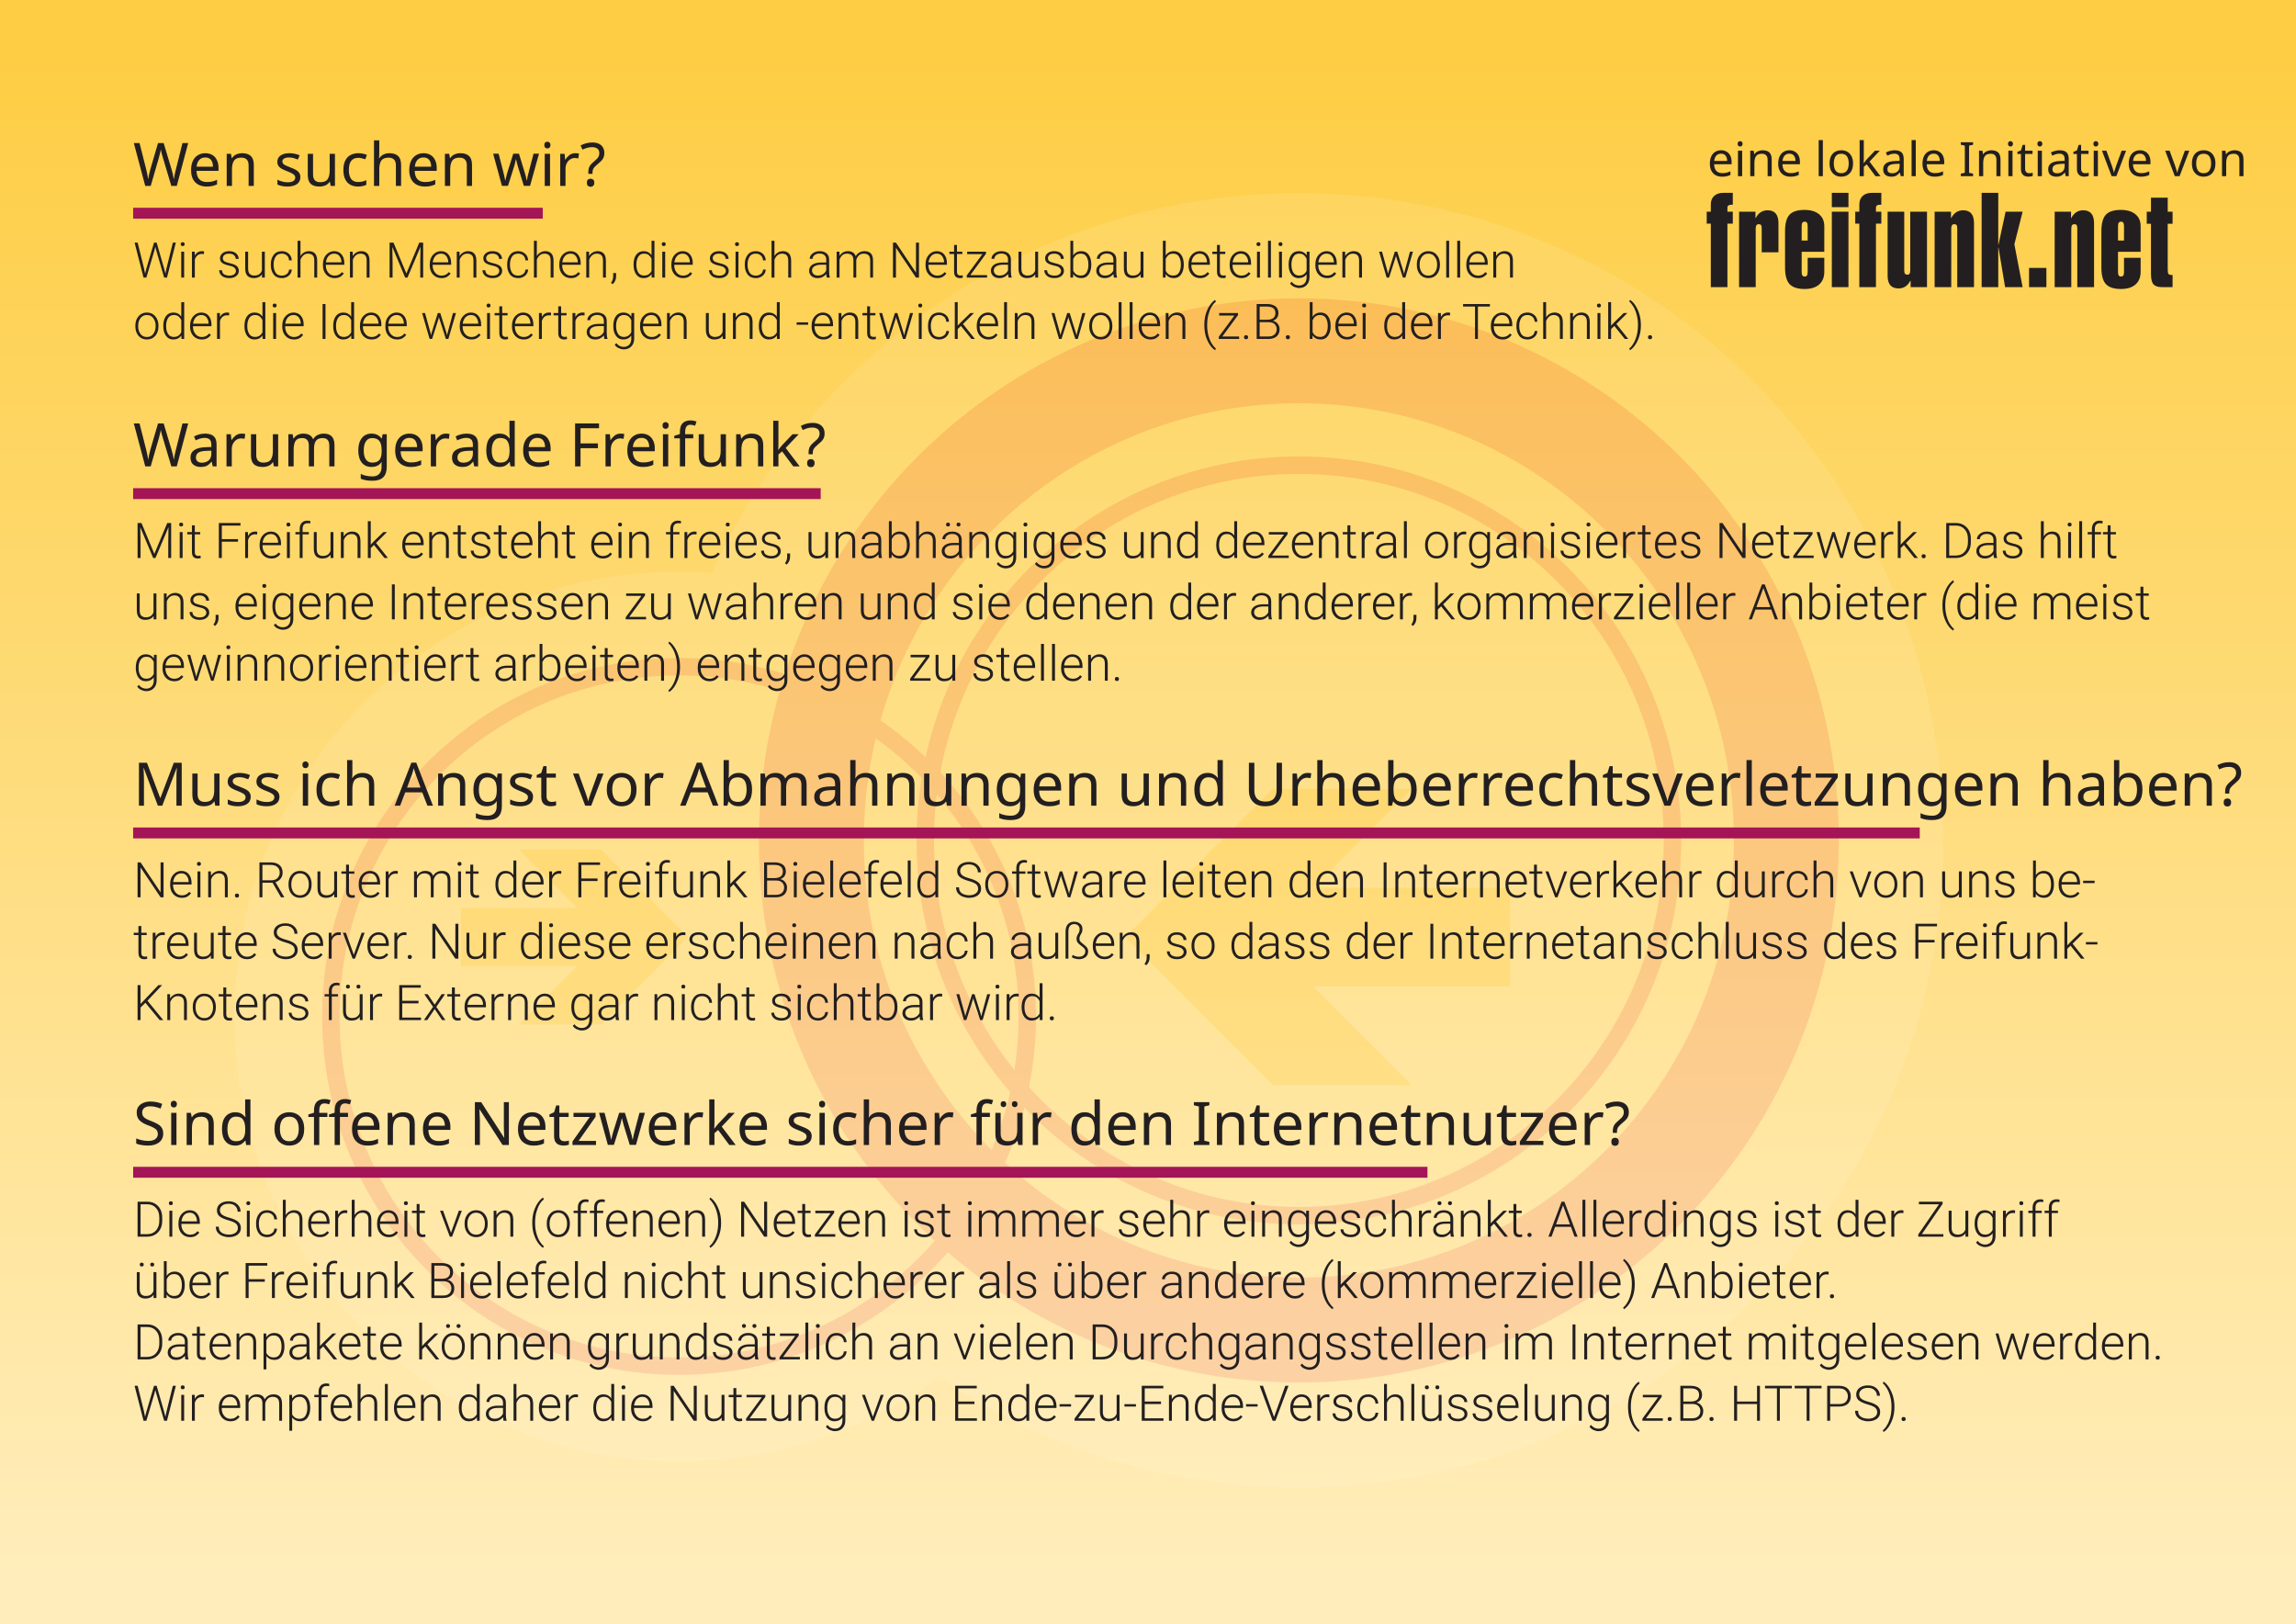
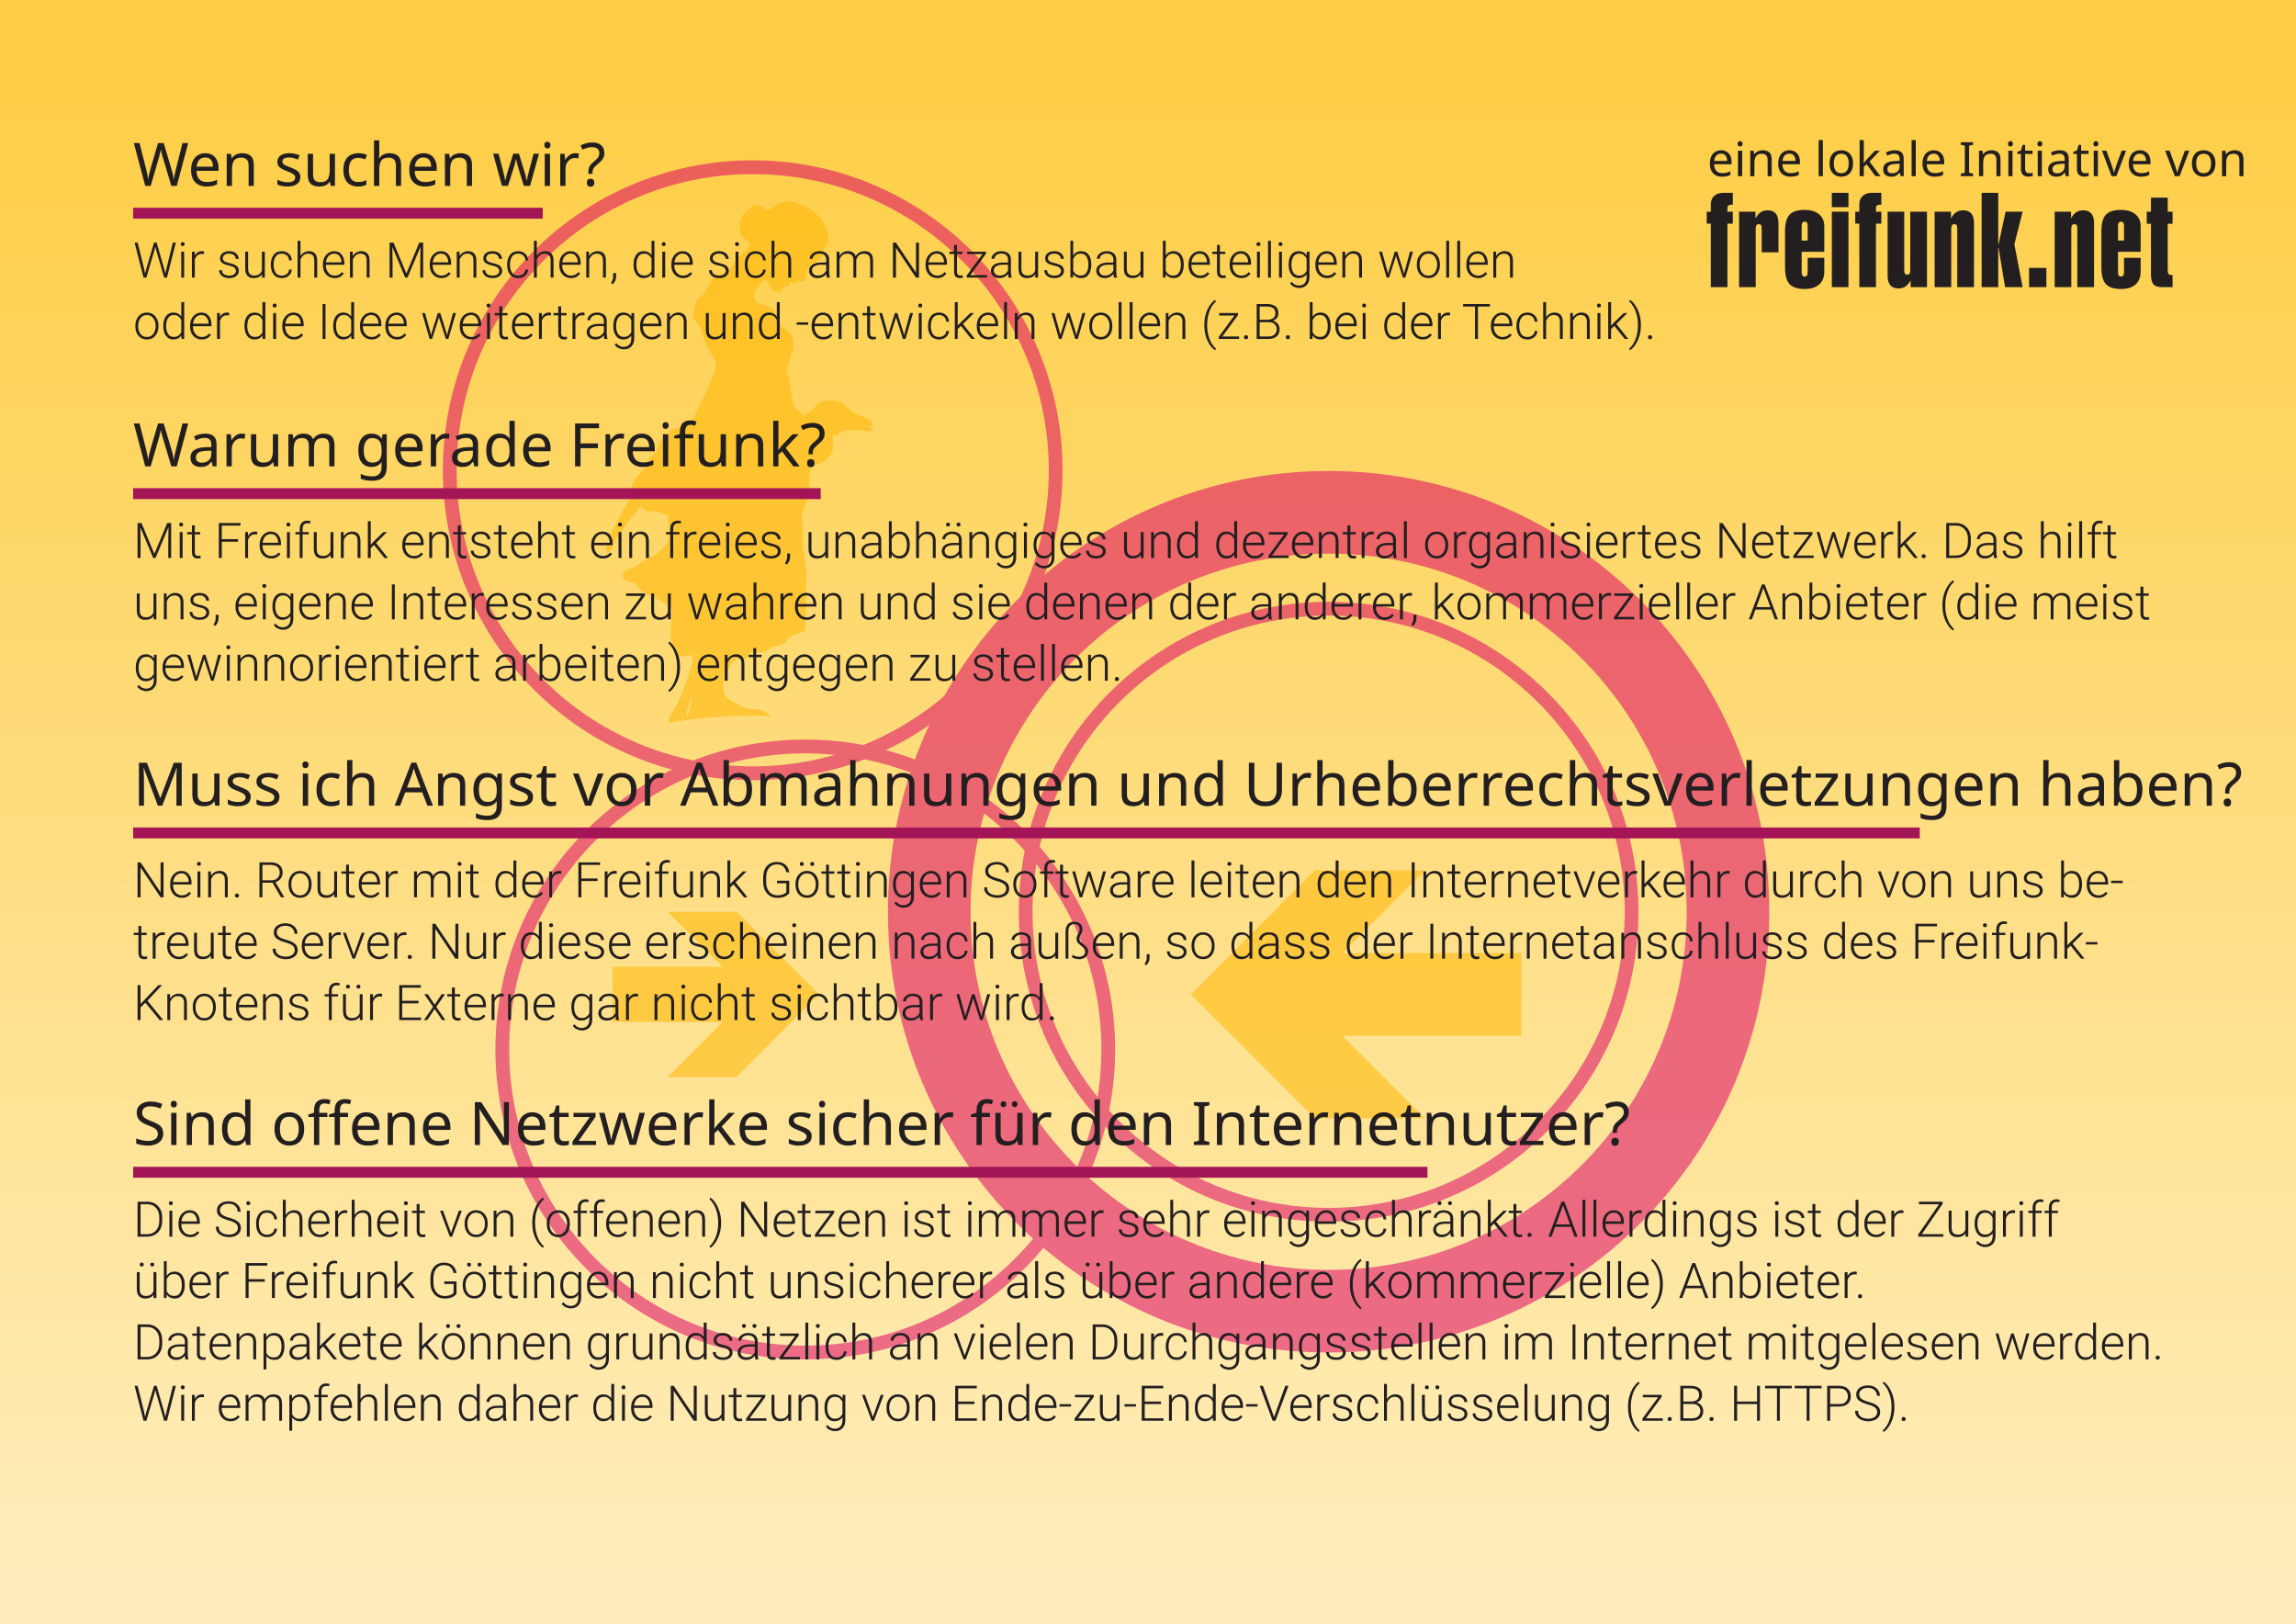
<svg xmlns="http://www.w3.org/2000/svg" xmlns:xlink="http://www.w3.org/1999/xlink" id="svg3300" version="1.1" width="526.175" height="372.05" xml:space="preserve">
  <defs id="defs3304">
    <clipPath clipPathUnits="userSpaceOnUse" id="clipPath3316">
      <path d="m 0,0 0,2976 4209,0 L 4209,0 0,0 z" id="path3318" />
    </clipPath>
    <clipPath clipPathUnits="userSpaceOnUse" id="clipPath3322">
      <path d="m 4209.45,-28.082 -4209.45,0 0,3004.462 4209.45,0 0,-3004.462 m -1676.42,304.461 0,0 c 653.38,0 1183.03,531.883 1183.03,1188.001 l 0,0 c 0,656.12 -529.65,1188 -1183.03,1188 -478.94,0 -891.38,-285.76 -1077.47,-696.79 -19.94,1.46 -40.05,2.2 -60.36,2.2 -450.938,0 -816.477,-365.55 -816.477,-816.48 0,-450.919 365.539,-816.47 816.477,-816.47 178.15,0 342.97,57.051 477.19,153.89 188.65,-127.75 415.99,-202.351 660.64,-202.351" id="path3324" />
    </clipPath>
    <linearGradient x1="0" y1="0" x2="1" y2="0" gradientUnits="userSpaceOnUse" gradientTransform="matrix(0,311.574,311.574,0,218.17,-13.937)" spreadMethod="pad" id="linearGradient3326">
      <stop style="stop-color:#fecd43;stop-opacity:1;" offset="0" id="stop3328" />
      <stop style="stop-color:#ffedbb;stop-opacity:1;" offset="1" id="stop3330" />
    </linearGradient>
    <clipPath clipPathUnits="userSpaceOnUse" id="clipPath3338">
      <path d="m 1395.2,324.84 c -450.938,0 -816.477,365.551 -816.477,816.47 0,450.93 365.539,816.48 816.477,816.48 20.31,0 40.42,-0.74 60.36,-2.2 -22.78,-50.31 -42.19,-102.55 -57.89,-156.32 -0.81,0.01 -1.66,0.01 -2.48,0.01 -361.96,-0.02 -655.268,-294.62 -655.272,-657.97 l 16.031,0 16.031,0 -16.031,0 -16.031,0 c 0.004,-363.341 293.312,-657.951 655.272,-657.958 126.83,0 245.23,36.168 345.54,98.796 41.35,-37.476 85.32,-72.039 131.66,-103.418 C 1738.17,381.891 1573.35,324.84 1395.2,324.84 m -0.01,190.57 C 1223.06,515.422 1067.37,585.422 954.535,698.711 841.727,812.02 771.988,968.398 771.98,1141.31 c 0.008,172.92 69.747,329.3 182.555,442.61 111.435,111.88 264.665,181.54 434.255,183.26 -25.3,-96.67 -38.77,-198.16 -38.77,-302.8 0,-41.01 2.07,-81.55 6.11,-121.48 l -104.22,104.69 -150.52,0 106.55,-107.04 -213.28,-0.01 0,-107.07 213.28,0.03 -106.55,-107.05 150.52,0 118.2,118.74 c 46.38,-249.71 170.53,-471.928 346.28,-640.362 -93.8,-56.777 -203.66,-89.406 -321.2,-89.418" id="path3340" />
    </clipPath>
    <linearGradient x1="0" y1="0" x2="1" y2="0" gradientUnits="userSpaceOnUse" gradientTransform="matrix(0,311.574,311.574,0,218.17,-13.937)" spreadMethod="pad" id="linearGradient3342">
      <stop style="stop-opacity:1;stop-color:#ffffff" offset="0" id="stop3344" />
      <stop style="stop-opacity:1;stop-color:#fcd053" offset="1" id="stop3346" />
    </linearGradient>
    <clipPath clipPathUnits="userSpaceOnUse" id="clipPath3354">
      <path d="m 2533.03,276.379 0,0 c -244.65,0 -471.99,74.601 -660.64,202.351 -46.34,31.379 -90.31,65.942 -131.66,103.418 55.33,34.551 105.17,77.161 147.87,126.184 76.8,-66.023 163.82,-120.461 258.43,-160.66 118.64,-50.41 249.28,-78.293 385.89,-78.293 0.04,0 0.08,0 0.11,0 0.07,0 0.12,0 0.2,0 204.96,0.012 396.21,62.812 554.24,170.09 158.15,107.32 283.66,259.07 358.92,437.721 50.17,119.06 77.89,250.13 77.88,387.2 0.03,205.65 -62.42,397.54 -169.24,556.23 -106.81,158.74 -257.94,284.84 -436,360.49 -118.67,50.41 -249.35,78.3 -386,78.28 -0.08,0 -0.12,0 -0.2,0 -204.96,0 -396.21,-62.81 -554.23,-170.09 -158.16,-107.32 -283.66,-259.07 -358.92,-437.72 -11.23,-26.64 -21.34,-53.9 -30.26,-81.69 -60.63,18.87 -125,29.13 -191.75,29.38 15.7,53.77 35.11,106.01 57.89,156.32 186.09,411.03 598.53,696.79 1077.47,696.79 653.38,0 1183.03,-531.88 1183.03,-1188 l 0,0 c 0,-656.118 -529.65,-1188.001 -1183.03,-1188.001 m -816.64,328.449 c -175.75,168.434 -299.9,390.652 -346.28,640.362 l 41.64,41.83 -55.62,55.88 c -4.04,39.93 -6.11,80.47 -6.11,121.48 0,104.64 13.47,206.13 38.77,302.8 2.13,0.02 4.27,0.03 6.4,0.03 64.4,0 126.51,-9.8 184.92,-28 -24.96,-87.38 -38.32,-179.66 -38.31,-274.82 l 96.3,0 96.31,0 -96.31,0 -96.3,0 c -0.04,-205.66 62.42,-397.55 169.24,-556.242 44.06,-65.488 95.65,-125.41 153.58,-178.527 -9.24,-10.621 -18.85,-20.941 -28.77,-30.91 -35.79,-35.93 -75.9,-67.512 -119.46,-93.883 m 816.64,57.16 c -165.65,0.043 -318.72,50.391 -446.3,136.871 -32.87,22.301 -64.02,47.012 -93.17,73.86 14.45,32.41 26.37,66.222 35.5,101.152 127.56,-132.121 306.19,-214.23 503.97,-214.242 387.69,0.012 701.86,315.581 701.86,704.761 0,389.18 -314.17,704.74 -701.86,704.76 -335.42,-0.02 -615.81,-236.22 -685.33,-551.95 -25.71,24.66 -53.42,47.24 -82.86,67.47 23.33,82.3 59.41,159.13 106,228.43 86.18,128.13 208.34,229.94 351.49,290.72 95.47,40.54 200.22,62.95 310.7,62.96 165.65,-0.04 318.73,-50.39 446.3,-136.87 127.51,-86.49 228.96,-209.17 289.55,-353.09 40.41,-95.97 62.77,-201.32 62.78,-312.43 -0.04,-166.61 -50.27,-320.54 -136.44,-448.72 C 3109.05,887.551 2986.89,785.73 2843.73,724.949 2748.27,684.422 2643.51,662 2533.03,661.988 m 0,129.703 c -185,0.008 -352.33,75.25 -473.6,197.008 -7.41,7.442 -14.65,15.061 -21.71,22.841 8.36,41.95 12.75,85.35 12.75,129.77 0,173.23 -66.67,330.83 -175.66,448.33 25.41,135.57 91.3,256.71 184.62,350.44 121.27,121.75 288.61,196.99 473.6,197 184.99,-0.01 352.33,-75.25 473.6,-197 121.24,-121.78 196.19,-289.86 196.2,-475.69 -0.01,-185.83 -74.96,-353.92 -196.2,-475.691 -121.27,-121.758 -288.61,-197 -473.6,-197.008 m 206.94,223.469 0,0 -180.43,181.24 361.16,0.03 0,181.21 -361.16,0 180.43,181.25 -254.87,0 -270.64,-271.87 270.64,-271.86 254.87,0 M 1968.9,896.422 c -72.53,72.726 -131.24,159.388 -171.72,255.528 -40.4,95.97 -62.76,201.32 -62.77,312.44 0.01,64.54 7.56,127.19 21.81,187.16 28.39,-20.3 55.03,-42.94 79.63,-67.63 1.53,-1.54 3.07,-3.1 4.59,-4.66 -6.11,-37.39 -9.28,-75.75 -9.28,-114.87 l 16.03,0 16.03,0 -16.03,0 -16.03,0 c 0,-176.73 64.8,-338.3 171.84,-462.01 -8.27,-36.65 -19.74,-72.071 -34.1,-105.958 m 41.88,146.718 c -92.33,115.3 -147.55,261.73 -147.56,421.25 0,28.52 1.77,56.63 5.2,84.21 93.51,-109.48 149.98,-251.69 149.98,-407.29 0,-33.4 -2.6,-66.19 -7.62,-98.17" id="path3356" />
    </clipPath>
    <linearGradient x1="0" y1="0" x2="1" y2="0" gradientUnits="userSpaceOnUse" gradientTransform="matrix(0,311.574,311.574,0,218.17,-13.937)" spreadMethod="pad" id="linearGradient3358">
      <stop style="stop-opacity:1;stop-color:#ffffff" offset="0" id="stop3360" />
      <stop style="stop-opacity:1;stop-color:#fcd053" offset="1" id="stop3362" />
    </linearGradient>
    <clipPath clipPathUnits="userSpaceOnUse" id="clipPath3370">
      <path d="m 1395.19,483.352 c -361.96,0.007 -655.268,294.617 -655.272,657.958 l 16.031,0 16.031,0 -16.031,0 -16.031,0 c 0.004,363.35 293.312,657.95 655.272,657.97 0.82,0 1.67,0 2.48,-0.01 66.75,-0.25 131.12,-10.51 191.75,-29.38 -3.26,-10.16 -6.36,-20.38 -9.31,-30.68 -58.41,18.2 -120.52,28 -184.92,28 -2.13,0 -4.27,-0.01 -6.4,-0.03 C 1219.2,1765.46 1065.97,1695.8 954.535,1583.92 841.727,1470.61 771.988,1314.23 771.98,1141.31 771.988,968.398 841.727,812.02 954.535,698.711 1067.37,585.422 1223.06,515.422 1395.19,515.41 c 117.54,0.012 227.4,32.641 321.2,89.418 43.56,26.371 83.67,57.953 119.46,93.883 9.92,9.969 19.53,20.289 28.77,30.91 7.88,-7.223 15.87,-14.32 23.98,-21.289 -42.7,-49.023 -92.54,-91.633 -147.87,-126.184 -100.31,-62.628 -218.71,-98.796 -345.54,-98.796 m 598.37,389.367 c -8.39,7.722 -16.61,15.621 -24.66,23.703 14.36,33.887 25.83,69.308 34.1,105.958 8.43,-9.739 17.12,-19.239 26.06,-28.509 -9.13,-34.93 -21.05,-68.742 -35.5,-101.152 m 44.16,138.821 c -9.29,10.25 -18.28,20.79 -26.94,31.6 5.02,31.98 7.62,64.77 7.62,98.17 0,155.6 -56.47,297.81 -149.98,407.29 1.72,13.81 3.85,27.5 6.39,41.04 108.99,-117.5 175.66,-275.1 175.66,-448.33 0,-44.42 -4.39,-87.82 -12.75,-129.77 m -197.28,567.72 c -1.52,1.56 -3.06,3.12 -4.59,4.66 -24.6,24.69 -51.24,47.33 -79.63,67.63 2.65,11.14 5.52,22.17 8.62,33.12 29.44,-20.23 57.15,-42.81 82.86,-67.47 -2.75,-12.52 -5.18,-25.18 -7.26,-37.94" id="path3372" />
    </clipPath>
    <linearGradient x1="0" y1="0" x2="1" y2="0" gradientUnits="userSpaceOnUse" gradientTransform="matrix(0,311.574,311.574,0,218.17,-13.937)" spreadMethod="pad" id="linearGradient3374">
      <stop style="stop-opacity:1;stop-color:#f8ccdc" offset="0" id="stop3376" />
      <stop style="stop-opacity:1;stop-color:#f6a344" offset="1" id="stop3378" />
    </linearGradient>
    <clipPath clipPathUnits="userSpaceOnUse" id="clipPath3386">
      <path d="m 2739.97,1015.16 -254.87,0 -270.64,271.86 270.64,271.87 254.87,0 -180.43,-181.25 361.16,0 0,-181.21 -361.16,-0.03 180.43,-181.24" id="path3388" />
    </clipPath>
    <linearGradient x1="0" y1="0" x2="1" y2="0" gradientUnits="userSpaceOnUse" gradientTransform="matrix(0,311.574,311.574,0,218.17,-13.937)" spreadMethod="pad" id="linearGradient3390">
      <stop style="stop-opacity:1;stop-color:#feebca" offset="0" id="stop3392" />
      <stop style="stop-opacity:1;stop-color:#fbbf28" offset="1" id="stop3394" />
    </linearGradient>
    <clipPath clipPathUnits="userSpaceOnUse" id="clipPath3402">
      <path d="m 1251.91,1126.45 -150.52,0 106.55,107.05 -213.28,-0.03 0,107.07 213.28,0.01 -106.55,107.04 150.52,0 104.22,-104.69 55.62,-55.88 -41.64,-41.83 -118.2,-118.74" id="path3404" />
    </clipPath>
    <linearGradient x1="0" y1="0" x2="1" y2="0" gradientUnits="userSpaceOnUse" gradientTransform="matrix(0,311.574,311.574,0,218.17,-13.937)" spreadMethod="pad" id="linearGradient3406">
      <stop style="stop-opacity:1;stop-color:#feebca" offset="0" id="stop3408" />
      <stop style="stop-opacity:1;stop-color:#fbbf28" offset="1" id="stop3410" />
    </linearGradient>
    <clipPath clipPathUnits="userSpaceOnUse" id="clipPath3418">
      <path d="m 2533.23,469.379 c -0.08,0 -0.13,0 -0.2,0 -0.03,0 -0.07,0 -0.11,0 -136.61,0 -267.25,27.883 -385.89,78.293 -94.61,40.199 -181.63,94.637 -258.43,160.66 -8.11,6.969 -16.1,14.066 -23.98,21.289 -57.93,53.117 -109.52,113.039 -153.58,178.527 -106.82,158.692 -169.28,350.582 -169.24,556.242 l 96.3,0 96.31,0 -96.31,0 -96.3,0 c -0.01,95.16 13.35,187.44 38.31,274.82 2.95,10.3 6.05,20.52 9.31,30.68 8.92,27.79 19.03,55.05 30.26,81.69 75.26,178.65 200.76,330.4 358.92,437.72 158.02,107.28 349.27,170.09 554.23,170.09 0.08,0 0.12,0 0.2,0 136.65,0.02 267.33,-27.87 386,-78.28 178.06,-75.65 329.19,-201.75 436,-360.49 106.82,-158.69 169.27,-350.58 169.24,-556.23 0.01,-137.07 -27.71,-268.14 -77.88,-387.2 C 3371.13,898.539 3245.62,746.789 3087.47,639.469 2929.44,532.191 2738.19,469.391 2533.23,469.379 m -539.67,403.34 c 29.15,-26.848 60.3,-51.559 93.17,-73.86 127.58,-86.48 280.65,-136.828 446.3,-136.871 110.48,0.012 215.24,22.434 310.7,62.961 143.16,60.781 265.32,162.602 351.49,290.721 86.17,128.18 136.4,282.11 136.44,448.72 -0.01,111.11 -22.37,216.46 -62.78,312.43 -60.59,143.92 -162.04,266.6 -289.55,353.09 -127.57,86.48 -280.65,136.83 -446.3,136.87 -110.48,-0.01 -215.23,-22.42 -310.7,-62.96 -143.15,-60.78 -265.31,-162.59 -351.49,-290.72 -46.59,-69.3 -82.67,-146.13 -106,-228.43 -3.1,-10.95 -5.97,-21.98 -8.62,-33.12 -14.25,-59.97 -21.8,-122.62 -21.81,-187.16 0.01,-111.12 22.37,-216.47 62.77,-312.44 40.48,-96.14 99.19,-182.802 171.72,-255.528 8.05,-8.082 16.27,-15.981 24.66,-23.703" id="path3420" />
    </clipPath>
    <linearGradient x1="0" y1="0" x2="1" y2="0" gradientUnits="userSpaceOnUse" gradientTransform="matrix(0,311.574,311.574,0,218.17,-13.937)" spreadMethod="pad" id="linearGradient3422">
      <stop style="stop-opacity:1;stop-color:#f8ccdc" offset="0" id="stop3424" />
      <stop style="stop-opacity:1;stop-color:#f6a344" offset="1" id="stop3426" />
    </linearGradient>
    <clipPath clipPathUnits="userSpaceOnUse" id="clipPath3434">
      <path d="m 2533.03,759.629 c -197.78,0.012 -376.41,82.121 -503.97,214.242 -8.94,9.27 -17.63,18.77 -26.06,28.509 -107.04,123.71 -171.84,285.28 -171.84,462.01 l 16.03,0 16.03,0 -16.03,0 -16.03,0 c 0,39.12 3.17,77.48 9.28,114.87 2.08,12.76 4.51,25.42 7.26,37.94 69.52,315.73 349.91,551.93 685.33,551.95 387.69,-0.02 701.86,-315.58 701.86,-704.76 0,-389.18 -314.17,-704.749 -701.86,-704.761 m -495.31,251.911 c 7.06,-7.78 14.3,-15.399 21.71,-22.841 121.27,-121.758 288.6,-197 473.6,-197.008 184.99,0.008 352.33,75.25 473.6,197.008 121.24,121.771 196.19,289.861 196.2,475.691 -0.01,185.83 -74.96,353.91 -196.2,475.69 -121.27,121.75 -288.61,196.99 -473.6,197 -184.99,-0.01 -352.33,-75.25 -473.6,-197 -93.32,-93.73 -159.21,-214.87 -184.62,-350.44 -2.54,-13.54 -4.67,-27.23 -6.39,-41.04 -3.43,-27.58 -5.2,-55.69 -5.2,-84.21 0.01,-159.52 55.23,-305.95 147.56,-421.25 8.66,-10.81 17.65,-21.35 26.94,-31.6" id="path3436" />
    </clipPath>
    <linearGradient x1="0" y1="0" x2="1" y2="0" gradientUnits="userSpaceOnUse" gradientTransform="matrix(0,311.574,311.574,0,218.17,-13.937)" spreadMethod="pad" id="linearGradient3438">
      <stop style="stop-opacity:1;stop-color:#f8ccdc" offset="0" id="stop3440" />
      <stop style="stop-opacity:1;stop-color:#f6a344" offset="1" id="stop3442" />
    </linearGradient>
-     <linearGradient xlink:href="#linearGradient3326" id="linearGradient5866" x1="14.173" y1="14.176" x2="14.173" y2="357.877" gradientUnits="userSpaceOnUse" gradientTransform="matrix(0.8106313,0,0,0.8149533,-2.796976,-300.4216)" />
+     <linearGradient xlink:href="#linearGradient3326-6" id="linearGradient5866-1" x1="14.173" y1="14.176" x2="14.173" y2="357.877" gradientUnits="userSpaceOnUse" gradientTransform="matrix(0.8106313,0,0,0.8149533,-2.796976,-300.4216)" />
+     <linearGradient x1="0" y1="0" x2="1" y2="0" gradientUnits="userSpaceOnUse" gradientTransform="matrix(0,311.574,311.574,0,218.17,-13.937)" spreadMethod="pad" id="linearGradient3326-6">
+       <stop style="stop-color:#fecd43;stop-opacity:1;" offset="0" id="stop3328-7" />
+       <stop style="stop-color:#ffedbb;stop-opacity:1;" offset="1" id="stop3330-6" />
+     </linearGradient>
+     <linearGradient xlink:href="#linearGradient3326-6" id="linearGradient4007" gradientUnits="userSpaceOnUse" gradientTransform="matrix(1.013289,0,0,1.018692,-3.49622,-3.477128)" x1="14.173" y1="14.176" x2="14.173" y2="357.877" />
  </defs>
-   <g id="g3308" transform="matrix(1.25,0,0,-1.25,0,372.0499)">
-     <rect style="fill:url(#linearGradient5866);fill-opacity:1;stroke:none" id="rect5858" width="432.283" height="308.976" x="-5.669" y="-303.307" transform="scale(1,-1)" />
-     <g transform="matrix(0.7204027,0,0,0.7204027,42.56381,24.92921)" id="g10" style="opacity:0.1">
-       <path d="m 0.547,119.921 c 0,62.512 50.674,113.186 113.185,113.186 62.511,0 113.186,-50.674 113.186,-113.186 C 226.918,57.41 176.243,6.736 113.732,6.736 51.221,6.736 0.547,57.41 0.547,119.921" style="fill:#ffffff;fill-opacity:1;fill-rule:nonzero;stroke:none" id="path14" />
-       <path d="m 107.47,164.708 c 0,90.957 73.423,164.69 163.999,164.69 90.576,0 164,-73.733 164,-164.69 0,-90.957 -73.424,-164.69 -164,-164.69 C 180.893,0.018 107.47,73.751 107.47,164.708" style="fill:#ffffff;fill-opacity:1;fill-rule:nonzero;stroke:none" id="path16" />
-       <path d="m 25.115,119.922 c 0,49.148 39.675,88.99 88.617,88.99 48.942,0 88.617,-39.842 88.617,-88.99 0,-49.149 -39.675,-88.99 -88.617,-88.99 -48.943,0 -88.617,39.841 -88.617,88.99 z" style="fill:none;stroke:#dc0067;stroke-width:4.445;stroke-linecap:butt;stroke-linejoin:miter;stroke-miterlimit:3.864;stroke-opacity:1;stroke-dasharray:none" id="path18" />
-       <path d="m 227.306,140.121 37.517,37.687 35.332,0 -25.01,-25.125 50.065,0.001 0,-25.122 -50.065,-0.004 25.01,-25.125 -35.332,0 -37.517,37.688" style="fill:#ffb400;fill-opacity:1;fill-rule:nonzero;stroke:none" id="path20" />
-       <path d="m 116.027,140.121 -22.157,22.258 -20.867,0 14.771,-14.839 -29.566,-0.001 0,-14.842 29.566,0.004 -14.771,-14.839 20.867,0 22.157,22.259" style="fill:#ffb400;fill-opacity:1;fill-rule:nonzero;stroke:none" id="path22" />
-       <path d="m 147.406,164.709 c 0,68.807 55.544,124.585 124.063,124.585 68.519,0 124.063,-55.778 124.063,-124.585 0,-68.808 -55.544,-124.586 -124.063,-124.586 -68.519,0 -124.063,55.778 -124.063,124.586 z" style="fill:none;stroke:#dc0067;stroke-width:26.701;stroke-linecap:butt;stroke-linejoin:miter;stroke-miterlimit:3.864;stroke-opacity:1;stroke-dasharray:none" id="path24" />
-       <path d="m 176.392,164.709 c 0,52.731 42.567,95.477 95.077,95.477 52.51,0 95.076,-42.746 95.076,-95.477 0,-52.731 -42.566,-95.477 -95.076,-95.477 -52.51,0 -95.077,42.746 -95.077,95.477 z" style="fill:none;stroke:#dc0067;stroke-width:4.445;stroke-linecap:butt;stroke-linejoin:miter;stroke-miterlimit:3.864;stroke-opacity:1;stroke-dasharray:none" id="path26" />
-     </g>
+   <g id="layer6">
+     <rect style="fill:url(#linearGradient4007);fill-opacity:1;stroke:none" id="rect5858" width="540.354" height="386.22" x="-7.087" y="-7.084" />
+   </g>
+   <g id="layer5" style="opacity:0.538">
+     <circle id="circle4754-7" r="27.5" cy="44" cx="74" style="fill:none;stroke:#130067;stroke-width:0.641;stroke-miterlimit:4;stroke-opacity:1;stroke-dasharray:none;display:inline" transform="matrix(-1.666699,-2.61182,2.61182,-1.666699,312.8922,475.5211)" d="M 101.5,44 C 101.5,59.188 89.188,71.5 74,71.5 58.812,71.5 46.5,59.188 46.5,44 46.5,28.812 58.812,16.5 74,16.5 c 15.188,0 27.5,12.312 27.5,27.5 z" />
+     <circle id="circle4-6-3-6-5" r="22" cy="54" cx="36" style="fill:none;stroke:#dc0067;stroke-width:1px;display:inline" transform="matrix(3.156022,0,0,3.156022,70.93093,70.04667)" d="M 58,54 C 58,66.15 48.15,76 36,76 23.85,76 14,66.15 14,54 14,41.85 23.85,32 36,32 c 12.15,0 22,9.85 22,22 z" />
+     <circle id="circle6-9-8-5-2" r="22" cy="44" cx="74" style="fill:none;stroke:#dc0067;stroke-width:1px;display:inline" transform="matrix(3.156022,0,0,3.156022,70.93093,70.04667)" d="M 96,44 C 96,56.15 86.15,66 74,66 61.85,66 52,56.15 52,44 52,31.85 61.85,22 74,22 c 12.15,0 22,9.85 22,22 z" />
+     <circle id="circle8-02-0-4-8" r="29" cy="44" cx="74" style="fill:none;stroke:#dc0067;stroke-width:6;stroke-miterlimit:4;stroke-dasharray:none;display:inline" transform="matrix(3.156022,0,0,3.156022,70.93093,70.04667)" d="M 103,44 C 103,60.016 90.016,73 74,73 57.984,73 45,60.016 45,44 45,27.984 57.984,15 74,15 c 16.016,0 29,12.984 29,29 z" />
+     <polygon id="polygon10-0-6-3-1" points="31,44 26,44 30,48 22,48 22,52 30,52 26,56 31,56 37,50 " style="fill:#ffb400;fill-opacity:1;display:inline" transform="matrix(3.156022,0,0,3.156022,70.93093,70.04667)" />
+     <polygon id="polygon12-0-7-5-9" points="75,47 81,41 73,41 64,50 73,59 81,59 75,53 88,53 88,47 " style="fill:#ffb400;fill-opacity:1;display:inline" transform="matrix(3.156022,0,0,3.156022,70.93093,70.04667)" />
+     <circle id="circle4-9-7-3-8-9" r="22" cy="54" cx="36" style="fill:none;stroke:#dc0067;stroke-width:1;stroke-miterlimit:4;stroke-dasharray:none;display:inline" transform="matrix(3.156022,0,0,3.156022,58.88195,-62.6768)" d="M 58,54 C 58,66.15 48.15,76 36,76 23.85,76 14,66.15 14,54 14,41.85 23.85,32 36,32 c 12.15,0 22,9.85 22,22 z" />
+     <path id="path5-4-5-0-0" d="m 180.769,45.989 c 0.102,0 0.204,0 0.304,0 2.07,0.792 4.1,1.259 5.776,2.735 1.244,1.095 3.317,4.217 3.04,6.383 -0.096,0.746 -0.796,1.368 -1.115,2.129 -0.245,0.584 -0.249,1.209 -0.507,1.621 -0.666,1.065 -2.165,1.367 -2.939,2.43 -0.733,1.011 -0.371,1.907 -1.013,3.245 -0.863,-0.141 -1.787,-0.22 -2.027,0.507 -0.55,0.023 -0.656,-0.633 -1.216,-0.305 -0.445,0.152 0.037,0.631 -0.204,0.913 -1.372,-0.428 -1.272,1.069 -2.229,1.214 -1.924,0.293 -2.022,-1.929 -3.344,-2.735 -0.944,0.778 -2.209,1.932 -2.432,3.142 -0.534,2.902 3.299,2.366 4.459,3.851 0.528,0.675 0.593,2.017 1.317,3.038 0.67,0.945 1.935,1.613 2.635,2.433 0.35,0.409 0.663,2.245 0.608,2.939 -0.053,0.694 -0.635,1.545 -0.912,2.532 -0.152,0.546 -0.055,1.179 -0.204,1.622 -0.118,0.352 -0.48,0.575 -0.507,1.014 -0.026,0.394 0.282,1.015 0.405,1.621 0.333,1.64 0.41,2.68 0.709,4.052 0.173,0.792 0.211,1.816 0.405,2.331 0.391,1.034 2.057,1.548 2.229,2.635 0.668,-0.539 1.419,-0.783 2.128,-1.317 0.551,-0.413 0.726,-1.151 1.216,-1.519 1.236,-0.935 4.111,-1.026 5.776,-0.098 0.591,0.33 1.239,1.245 2.027,1.824 1.843,1.354 4.683,1.256 4.965,3.547 -0.522,-0.023 -0.847,-0.248 -1.216,-0.403 0.069,0.37 0.964,0.79 1.115,1.417 -2.991,0.118 -6.361,-1.177 -8.005,0.812 -0.359,0.141 -0.968,0.043 -1.216,0.302 0.066,1.457 0.249,2.715 -0.102,3.751 -0.306,0.901 -2.318,2.413 -3.141,2.733 -0.412,0.166 -0.861,0.066 -1.216,0.303 -1.512,0.998 -0.503,5.135 -1.013,7.095 -0.391,1.5 -1.349,2.583 -1.52,4.155 -0.1,0.916 0.132,1.817 0.204,2.836 0.102,1.483 -0.167,3.109 0,4.662 0.153,1.427 0.525,3.506 0.709,4.965 0.258,2.046 -0.119,4.816 0,7.399 0.116,2.518 -0.211,4.664 -0.103,6.585 -1.213,0.935 -2.618,0.816 -3.749,1.622 -0.455,0.323 -0.56,0.951 -1.013,1.318 -0.77,0.621 -2.05,0.58 -3.04,1.012 -0.406,0.186 -0.634,0.513 -1.013,0.708 -0.863,0.446 -1.747,0.333 -2.635,0.61 -0.451,0 -0.524,-0.355 -1.013,-0.304 -0.578,0.266 -0.722,0.968 -1.013,1.518 -0.586,0.377 -1.699,0.184 -2.229,-0.095 -0.859,0.723 -1.931,2.034 -2.533,3.344 -0.288,0.629 -0.532,1.516 -0.608,2.23 -0.325,3.05 1.068,3.876 3.04,4.863 0.823,0.413 1.951,1.084 2.736,1.217 0.538,0.084 1.127,-0.048 1.621,0 1.586,0.163 2.558,0.972 3.749,1.622 -8.432,-0.257 -16.735,0.247 -23.712,1.619 0.201,-2.112 1.322,-3.024 2.128,-4.661 0.992,-2.015 1.784,-4.269 2.432,-6.484 0.467,-1.6 1.722,-3.56 0.507,-4.459 -1.335,0.471 -2.956,0.518 -3.749,-0.507 -0.249,-0.251 0.074,-0.439 0,-0.812 -1.503,-2.407 -0.442,-6.121 -0.507,-9.22 -2.12,-2.541 -6.687,-2.636 -8.208,-5.776 -1.323,-0.477 -3.253,-0.257 -3.04,-2.126 0.13,-1.15 1.468,-1.223 2.432,-1.623 0.975,-0.405 1.988,-1.459 3.141,-2.026 0.455,-0.232 0.954,-0.294 1.317,-0.507 0.999,-0.584 2.664,-2.101 3.243,-3.04 0.958,-1.552 -0.018,-3.724 0.405,-6.283 -0.996,-0.098 -1.967,-0.837 -3.141,-1.013 -0.558,-0.079 -1.192,0.2 -1.723,0.098 -0.752,-0.141 -1.027,-0.935 -1.621,-1.115 -1.767,2.036 -3.504,4.273 -4.965,6.485 -0.289,0.439 -0.703,0.81 -0.912,1.217 -0.524,1.019 -0.621,2.376 -1.824,2.937 -0.476,-0.678 -0.031,-2.956 0.608,-2.532 0.078,-0.484 -0.158,-0.653 -0.102,-1.115 1.893,-3.681 3.7,-7.445 5.979,-10.742 -0.35,-0.236 -0.584,1.001 -1.013,0.709 0.041,-3.099 1.923,-4.358 3.344,-6.077 0.029,-0.975 0.872,-1.237 1.013,-2.333 1.719,-0.482 1.604,-2.535 2.635,-3.749 0.547,-0.645 1.199,-0.782 1.824,-1.419 0.154,-0.351 0.129,-0.885 0.405,-1.115 1.67,-0.202 2.641,-0.553 3.749,-1.317 1.503,-1.036 1.575,-1.626 2.331,-3.243 1.192,-2.549 2.37,-4.553 3.344,-7.296 0.407,-1.144 0.987,-2.05 0.71,-3.544 -0.252,-1.356 -1.769,-3.062 -2.534,-5.066 -0.459,-1.208 -0.706,-2.42 -1.115,-3.246 -0.425,-0.856 -1.166,-1.324 -1.317,-2.129 -0.218,-1.156 0.438,-3.194 0.709,-3.748 0.225,-0.463 1.063,-0.883 1.52,-1.42 1.043,-1.225 1.578,-3.201 2.736,-4.053 0.611,-0.45 1.476,-0.495 2.128,-0.81 1.08,-0.524 1.93,-2.135 2.939,-3.244 0.984,-1.079 4.511,-3.358 1.925,-4.254 -2.234,-1.498 -1.579,-5.027 -0.102,-6.386 0.585,-0.538 1.007,-0.809 1.641,-1.27 0.746,-0.542 1.28,-0.428 2.007,-0.141 0.546,0.227 0.661,0.859 1.216,0.912 0.883,0.077 1.67,-1.11 2.533,-1.419 0.991,-0.354 1.636,-0.258 2.533,-0.71 z M 157.361,164.447 c 0.488,-1.405 1.303,-3.021 1.013,-4.864 -0.163,1.796 -1.155,2.762 -1.013,4.864 z" style="fill:#ffb400;fill-opacity:1;fill-rule:nonzero;display:inline" />
+   </g>
+   <g id="g3308" transform="matrix(1.25,0,0,-1.25,0,372.0499)" style="opacity:1">
    <g id="g4458" transform="translate(-11.2,11.2)">
      <path d="m 35.61,246.355 75.099,0 0,2 -75.099,0 0,-2 z" style="fill:#a41557;fill-opacity:1;fill-rule:nonzero;stroke:none" id="path3446" />
      <text y="-252.355" x="35.61" id="text3456" transform="scale(1,-1)">
        <tspan y="-252.355" x="35.61" id="tspan3458" style="font-size:11px;font-variant:normal;font-weight:normal;writing-mode:lr-tb;fill:#231f20;fill-opacity:1;fill-rule:nonzero;stroke:none;font-family:Oswald;-inkscape-font-specification:Oswald-Regular">Wen suchen wir?</tspan>
      </text>
      <text y="-235.555" x="35.61" id="text3460" transform="scale(1,-1)">
        <tspan y="-235.555" x="35.61" id="tspan3464" style="font-size:9px;font-variant:normal;font-weight:300;writing-mode:lr-tb;fill:#231f20;fill-opacity:1;fill-rule:nonzero;stroke:none;font-family:Roboto;-inkscape-font-specification:Roboto">Wir suchen Menschen, die sich am Netzausbau beteiligen wollen</tspan>
        <tspan id="tspan3506" y="-224.305" x="35.61" style="font-size:9px;font-variant:normal;font-weight:300;writing-mode:lr-tb;fill:#231f20;fill-opacity:1;fill-rule:nonzero;stroke:none;font-family:Roboto;-inkscape-font-specification:Roboto">oder die Idee weitertragen und -entwickeln wollen (z.B. bei der Technik).</tspan>
      </text>
    </g>
    <g id="g4466" transform="translate(-11.2,9.6)">
      <path d="m 35.61,196.556 126.057,0 0,2 -126.057,0 0,-2 z" style="fill:#a41557;fill-opacity:1;fill-rule:nonzero;stroke:none" id="path3448" />
      <text y="-202.555" x="35.61" id="text3466" transform="scale(1,-1)">
        <tspan id="tspan3468" y="-202.555" x="35.61 44.003 49.287 53.359 58.798 66.986 69.33 74.685 79.855 83.987 89.244 94.962 100.083" style="font-size:11px;font-variant:normal;font-weight:normal;writing-mode:lr-tb;fill:#231f20;fill-opacity:1;fill-rule:nonzero;stroke:none;font-family:Oswald;-inkscape-font-specification:Oswald-Regular">Warum gerade Freifunk?</tspan>
      </text>
      <text y="-185.755" x="35.61" id="text3470" transform="scale(1,-1)">
        <tspan id="tspan3513" y="-185.755" x="35.61" style="font-size:9px;font-variant:normal;font-weight:300;writing-mode:lr-tb;fill:#231f20;fill-opacity:1;fill-rule:nonzero;stroke:none;font-family:Roboto;-inkscape-font-specification:Roboto">Mit Freifunk entsteht ein freies, unabhängiges und dezentral organisiertes Netzwerk. Das hilft </tspan>
        <tspan id="tspan3517" y="-174.505" x="35.61" style="font-size:9px;font-variant:normal;font-weight:300;writing-mode:lr-tb;fill:#231f20;fill-opacity:1;fill-rule:nonzero;stroke:none;font-family:Roboto;-inkscape-font-specification:Roboto">uns, eigene Interessen zu wahren und sie denen der anderer, kommerzieller Anbieter (die meist</tspan>
        <tspan y="-163.255" x="35.61" style="font-size:9px;font-variant:normal;font-weight:300;writing-mode:lr-tb;fill:#231f20;fill-opacity:1;fill-rule:nonzero;stroke:none;font-family:Roboto;-inkscape-font-specification:Roboto" id="tspan4508">gewinnorientiert arbeiten) entgegen zu stellen.</tspan>
        <tspan id="tspan3515" y="-152.005" x="35.61" style="font-size:9px;font-variant:normal;font-weight:300;writing-mode:lr-tb;fill:#231f20;fill-opacity:1;fill-rule:nonzero;stroke:none;font-family:Roboto;-inkscape-font-specification:Roboto" />
      </text>
    </g>
    <g id="g4476" transform="translate(-11.2,8)">
      <path d="m 35.61,135.956 327.551,0 0,2 -327.551,0 0,-2 z" style="fill:#a41557;fill-opacity:1;fill-rule:nonzero;stroke:none" id="path3450" />
      <text y="-141.955" x="35.61" id="text3478" transform="scale(1,-1)">
        <tspan y="-141.955" x="35.61" id="tspan3480" style="font-size:11px;font-variant:normal;font-weight:normal;writing-mode:lr-tb;fill:#231f20;fill-opacity:1;fill-rule:nonzero;stroke:none;font-family:Oswald;-inkscape-font-specification:Oswald-Regular">Muss ich Angst vor Abmahnungen und Urheberrechtsverletzungen haben?</tspan>
      </text>
      <text y="-125.155" x="35.61" id="text3482" transform="scale(1,-1)">
-         <tspan id="tspan3524" y="-125.155" x="35.61" style="font-size:9px;font-variant:normal;font-weight:300;writing-mode:lr-tb;fill:#231f20;fill-opacity:1;fill-rule:nonzero;stroke:none;font-family:Roboto;-inkscape-font-specification:Roboto">Nein. Router mit der Freifunk Bielefeld Software leiten den Internetverkehr durch von uns be-</tspan>
+         <tspan id="tspan3524" y="-125.155" x="35.61" style="font-size:9px;font-variant:normal;font-weight:300;writing-mode:lr-tb;fill:#231f20;fill-opacity:1;fill-rule:nonzero;stroke:none;font-family:Roboto;-inkscape-font-specification:Roboto">Nein. Router mit der Freifunk Göttingen Software leiten den Internetverkehr durch von uns be-</tspan>
        <tspan y="-113.905" x="35.61" style="font-size:9px;font-variant:normal;font-weight:300;writing-mode:lr-tb;fill:#231f20;fill-opacity:1;fill-rule:nonzero;stroke:none;font-family:Roboto;-inkscape-font-specification:Roboto" id="tspan4516">treute Server. Nur diese erscheinen nach außen, so dass der Internetanschluss des Freifunk-</tspan>
        <tspan y="-102.655" x="35.61" style="font-size:9px;font-variant:normal;font-weight:300;writing-mode:lr-tb;fill:#231f20;fill-opacity:1;fill-rule:nonzero;stroke:none;font-family:Roboto;-inkscape-font-specification:Roboto" id="tspan4354">Knotens für Externe gar nicht sichtbar wird.</tspan>
      </text>
      <text xml:space="preserve" style="font-size:12px;font-style:normal;font-variant:normal;font-weight:normal;font-stretch:normal;line-height:125%;letter-spacing:0px;word-spacing:0px;fill:#000000;fill-opacity:1;stroke:none;font-family:Roboto;-inkscape-font-specification:Roboto" x="43.635" y="190.044" id="text4344" transform="matrix(0.8,0,0,-0.8,11.2,289.6399)">
        <tspan id="tspan4346" x="43.635" y="190.044" />
      </text>
    </g>
    <g id="g4485" transform="translate(-11.2,6.4)">
      <path d="m 35.61,75.356 237.294,0 0,2 -237.294,0 0,-2 z" style="fill:#a41557;fill-opacity:1;fill-rule:nonzero;stroke:none" id="path3452" />
      <text y="-81.355" x="35.61" id="text3490" transform="scale(1,-1)">
        <tspan y="-81.355" x="35.61" id="tspan3492" style="font-size:11px;font-variant:normal;font-weight:normal;writing-mode:lr-tb;fill:#231f20;fill-opacity:1;fill-rule:nonzero;stroke:none;font-family:Oswald;-inkscape-font-specification:Oswald-Regular">Sind offene Netzwerke sicher für den Internetnutzer?</tspan>
      </text>
      <text y="-64.555" x="35.61" id="text3494" transform="scale(1,-1)">
        <tspan id="tspan3537" y="-64.555" x="35.61" style="font-size:9px;font-variant:normal;font-weight:300;writing-mode:lr-tb;fill:#231f20;fill-opacity:1;fill-rule:nonzero;stroke:none;font-family:Roboto;-inkscape-font-specification:Roboto">Die Sicherheit von (offenen) Netzen ist immer sehr eingeschränkt. Allerdings ist der Zugriff </tspan>
-         <tspan y="-53.305" x="35.61" style="font-size:9px;font-variant:normal;font-weight:300;writing-mode:lr-tb;fill:#231f20;fill-opacity:1;fill-rule:nonzero;stroke:none;font-family:Roboto;-inkscape-font-specification:Roboto" id="tspan4520">über Freifunk Bielefeld nicht unsicherer als über andere (kommerzielle) Anbieter.</tspan>
+         <tspan y="-53.305" x="35.61" style="font-size:9px;font-variant:normal;font-weight:300;writing-mode:lr-tb;fill:#231f20;fill-opacity:1;fill-rule:nonzero;stroke:none;font-family:Roboto;-inkscape-font-specification:Roboto" id="tspan4520">über Freifunk Göttingen nicht unsicherer als über andere (kommerzielle) Anbieter.</tspan>
        <tspan id="tspan3541" y="-42.055" x="35.61" style="font-size:9px;font-variant:normal;font-weight:300;writing-mode:lr-tb;fill:#231f20;fill-opacity:1;fill-rule:nonzero;stroke:none;font-family:Roboto;-inkscape-font-specification:Roboto">Datenpakete können grundsätzlich an vielen Durchgangsstellen im Internet mitgelesen werden.</tspan>
        <tspan y="-30.805" x="35.61" style="font-size:9px;font-variant:normal;font-weight:300;writing-mode:lr-tb;fill:#231f20;fill-opacity:1;fill-rule:nonzero;stroke:none;font-family:Roboto;-inkscape-font-specification:Roboto" id="tspan4524">Wir empfehlen daher die Nutzung von Ende-zu-Ende-Verschlüsselung (z.B. HTTPS).</tspan>
      </text>
    </g>
    <g id="g4497" transform="translate(0,-1.6)">
      <text y="-266.944" x="312.998" transform="scale(1,-1)" id="text236">
        <tspan style="font-size:8.7px;font-variant:normal;font-weight:normal;writing-mode:lr-tb;fill:#231f20;fill-opacity:1;fill-rule:nonzero;stroke:none;font-family:Oswald;-inkscape-font-specification:Oswald-Regular" x="312.998 317.076 319.319 323.632 327.595 329.362 331.549 335.708 339.972 344.155 346.309 350.272 352.039 354.366 358.669 360.981 364.059 366.309 370.498 373.576 375.958 379.767 383.731 385.498 389.34 393.498" y="-266.944" id="tspan238">eine lokale Initiative von</tspan>
      </text>
      <path id="path240" style="fill:#231f20;fill-opacity:1;fill-rule:nonzero;stroke:none" d="m 316.7,246.606 0,11.636 0.984,0 0,2.192 -0.984,0 0,0.738 c 0,0.203 0.074,0.346 0.222,0.428 0.149,0.082 0.403,0.123 0.762,0.123 l 0,2.168 -1.723,0 c -0.726,0 -1.293,-0.19 -1.699,-0.569 -0.406,-0.378 -0.609,-0.904 -0.609,-1.576 l 0,-1.312 -0.75,0 0,-2.192 0.75,0 0,-11.636 3.047,0 z m 5.184,0 0,10.722 c 0,0.282 0.045,0.489 0.135,0.621 0.09,0.133 0.228,0.2 0.416,0.2 0.203,0 0.345,-0.057 0.428,-0.17 0.082,-0.114 0.123,-0.33 0.123,-0.651 l 0,-4.336 3.07,0 0,5.344 c 0,0.781 -0.166,1.369 -0.498,1.764 -0.332,0.394 -0.83,0.592 -1.494,0.592 -0.477,0 -0.895,-0.116 -1.254,-0.346 -0.36,-0.231 -0.668,-0.588 -0.926,-1.072 l -0.047,0 0,1.16 -3,0 0,-13.828 3.047,0 z m 8.555,11.806 c 0.086,0.129 0.227,0.194 0.422,0.194 0.195,0 0.336,-0.065 0.422,-0.194 0.086,-0.129 0.129,-0.345 0.129,-0.65 l 0,-2.613 -1.102,0 0,2.613 c 0,0.305 0.043,0.521 0.129,0.65 z m -0.129,-5.326 4.149,0 0,4.699 c 0,0.93 -0.321,1.659 -0.961,2.186 -0.641,0.527 -1.528,0.791 -2.66,0.791 -1.289,0 -2.207,-0.293 -2.754,-0.879 -0.547,-0.586 -0.82,-1.605 -0.82,-3.059 l 0,-6.621 c 0,-1.437 0.277,-2.453 0.832,-3.047 0.554,-0.593 1.476,-0.89 2.765,-0.89 1.141,0 2.026,0.275 2.655,0.826 0.628,0.551 0.943,1.326 0.943,2.326 l 0,2.567 -3.047,0 0,-2.59 c 0,-0.305 -0.043,-0.522 -0.129,-0.651 -0.086,-0.129 -0.227,-0.193 -0.422,-0.193 -0.195,0 -0.336,0.064 -0.422,0.193 -0.086,0.129 -0.129,0.346 -0.129,0.651 l 0,3.691 z m 8.579,-6.48 0,13.828 -3.047,0 0,-13.828 3.047,0 z m 0,14.66 0,2.625 -3.047,0 0,-2.625 3.047,0 z m 5.042,-14.66 0,11.636 0.984,0 0,2.192 -0.984,0 0,0.738 c 0,0.203 0.074,0.346 0.222,0.428 0.149,0.082 0.403,0.123 0.762,0.123 l 0,2.168 -1.723,0 c -0.726,0 -1.293,-0.19 -1.699,-0.569 -0.406,-0.378 -0.609,-0.904 -0.609,-1.576 l 0,-1.312 -0.75,0 0,-2.192 0.75,0 0,-11.636 3.047,0 z m 6.286,13.828 0,-10.735 c 0,-0.289 -0.041,-0.496 -0.123,-0.621 -0.082,-0.125 -0.217,-0.187 -0.405,-0.187 -0.203,0 -0.349,0.058 -0.439,0.176 -0.09,0.117 -0.135,0.328 -0.135,0.632 l 0,10.735 -3.047,0 0,-11.742 c 0,-0.774 0.166,-1.354 0.498,-1.741 0.332,-0.386 0.83,-0.58 1.494,-0.58 0.485,0 0.901,0.112 1.248,0.334 0.348,0.223 0.651,0.573 0.909,1.049 l 0.07,0 0,-1.148 3,0 0,13.828 -3.07,0 z m 7.517,-13.828 0,10.722 c 0,0.282 0.045,0.489 0.135,0.621 0.089,0.133 0.228,0.2 0.416,0.2 0.203,0 0.345,-0.057 0.428,-0.17 0.082,-0.114 0.123,-0.33 0.123,-0.651 l 0,-10.722 3.07,0 0,11.73 c 0,0.781 -0.166,1.369 -0.498,1.764 -0.332,0.394 -0.83,0.592 -1.494,0.592 -0.477,0 -0.895,-0.116 -1.254,-0.346 -0.36,-0.231 -0.668,-0.588 -0.926,-1.072 l -0.047,0 0,1.16 -3,0 0,-13.828 3.047,0 z m 8.619,0 0,7.242 0.047,0 1.207,-7.242 3.211,0 -1.512,7.851 1.512,5.977 -3.117,0 -1.301,-6.024 -0.047,0 0,9.481 -3.047,0 0,-17.285 3.047,0 z m 8.824,0 0,3.527 -3.176,0 0,-3.527 3.176,0 z m 4.566,0 0,10.722 c 0,0.282 0.045,0.489 0.135,0.621 0.089,0.133 0.228,0.2 0.416,0.2 0.203,0 0.345,-0.057 0.427,-0.17 0.082,-0.114 0.123,-0.33 0.123,-0.651 l 0,-10.722 3.071,0 0,11.73 c 0,0.781 -0.166,1.369 -0.498,1.764 -0.332,0.394 -0.83,0.592 -1.494,0.592 -0.477,0 -0.895,-0.116 -1.254,-0.346 -0.36,-0.231 -0.668,-0.588 -0.926,-1.072 l -0.047,0 0,1.16 -3,0 0,-13.828 3.047,0 z m 8.694,11.806 c 0.086,0.129 0.226,0.194 0.422,0.194 0.195,0 0.335,-0.065 0.421,-0.194 0.086,-0.129 0.129,-0.345 0.129,-0.65 l 0,-2.613 -1.101,0 0,2.613 c 0,0.305 0.043,0.521 0.129,0.65 z m -0.129,-5.326 4.148,0 0,4.699 c 0,0.93 -0.32,1.659 -0.961,2.186 -0.64,0.527 -1.527,0.791 -2.66,0.791 -1.289,0 -2.207,-0.293 -2.754,-0.879 -0.547,-0.586 -0.82,-1.605 -0.82,-3.059 l 0,-6.621 c 0,-1.437 0.277,-2.453 0.832,-3.047 0.555,-0.593 1.476,-0.89 2.766,-0.89 1.14,0 2.025,0.275 2.654,0.826 0.629,0.551 0.943,1.326 0.943,2.326 l 0,2.567 -3.047,0 0,-2.59 c 0,-0.305 -0.043,-0.522 -0.129,-0.651 -0.086,-0.129 -0.226,-0.193 -0.421,-0.193 -0.196,0 -0.336,0.064 -0.422,0.193 -0.086,0.129 -0.129,0.346 -0.129,0.651 l 0,3.691 z m 6.043,5.133 0,-9.188 c 0,-0.937 0.154,-1.576 0.463,-1.916 0.308,-0.339 0.834,-0.509 1.576,-0.509 l 1.922,0 0,2.226 -0.106,0 c -0.312,0 -0.521,0.057 -0.627,0.17 -0.105,0.113 -0.158,0.385 -0.158,0.815 l 0,8.402 0.891,0 0,2.215 -0.891,0 0,2.566 -3.07,0 0,-2.566 -0.774,0 0,-2.215 0.774,0" />
    </g>
    <flowRoot xml:space="preserve" id="flowRoot4526" style="font-size:12px;font-style:normal;font-variant:normal;font-weight:normal;font-stretch:normal;text-align:center;line-height:125%;letter-spacing:0px;word-spacing:0px;text-anchor:middle;fill:#000000;fill-opacity:1;stroke:none;font-family:Roboto;-inkscape-font-specification:Roboto" transform="matrix(0.8,0,0,-0.8,0,286.4399)">
      <flowRegion id="flowRegion4528">
        <rect id="rect4530" width="466.785" height="20.669" x="30.43" y="326.692" style="font-weight:normal;text-align:center;text-anchor:middle;-inkscape-font-specification:Roboto" />
      </flowRegion>
-       <flowPara id="flowPara4532" style="font-size:12px;font-style:normal;font-variant:normal;font-weight:normal;font-stretch:normal;font-family:Oswald;-inkscape-font-specification:Oswald">Weitere Informationen und Kontaktmöglichkeiten auf http://bielefeld.freifunk.net/</flowPara>
+       <flowPara id="flowPara4532" style="font-size:12px;font-style:normal;font-variant:normal;font-weight:normal;font-stretch:normal;font-family:Oswald;-inkscape-font-specification:Oswald">Weitere Informationen und Kontaktmöglichkeiten auf http://goettingen.freifunk.net/</flowPara>
    </flowRoot>
  </g>
</svg>
